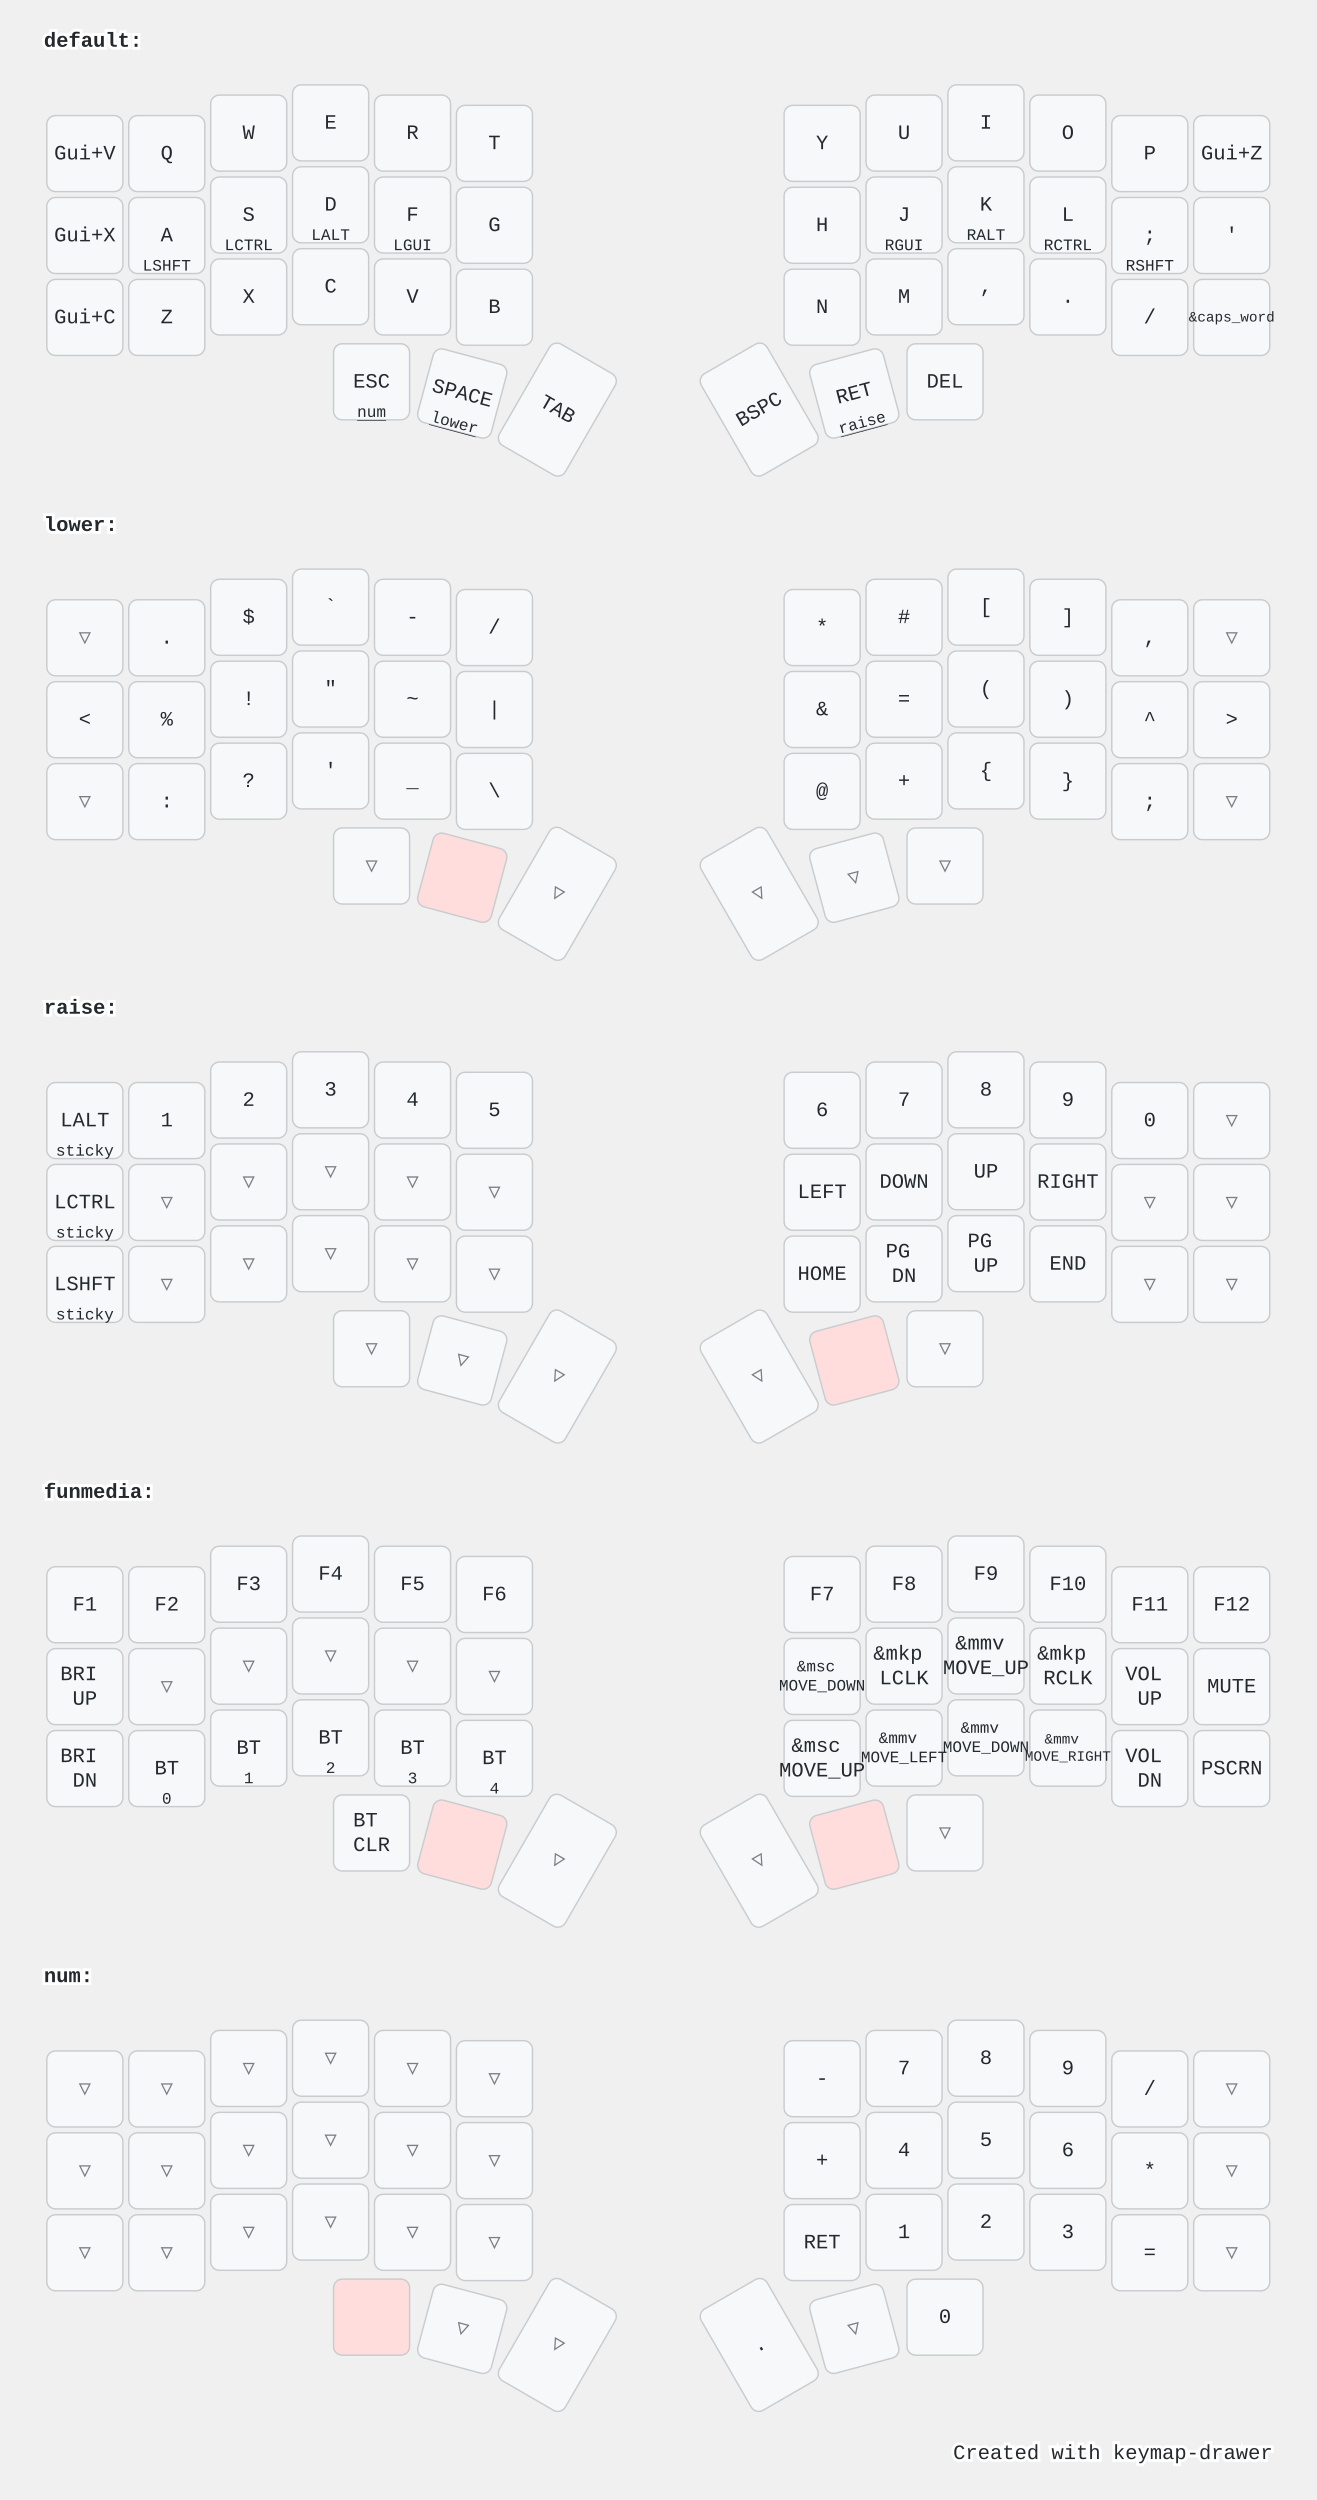
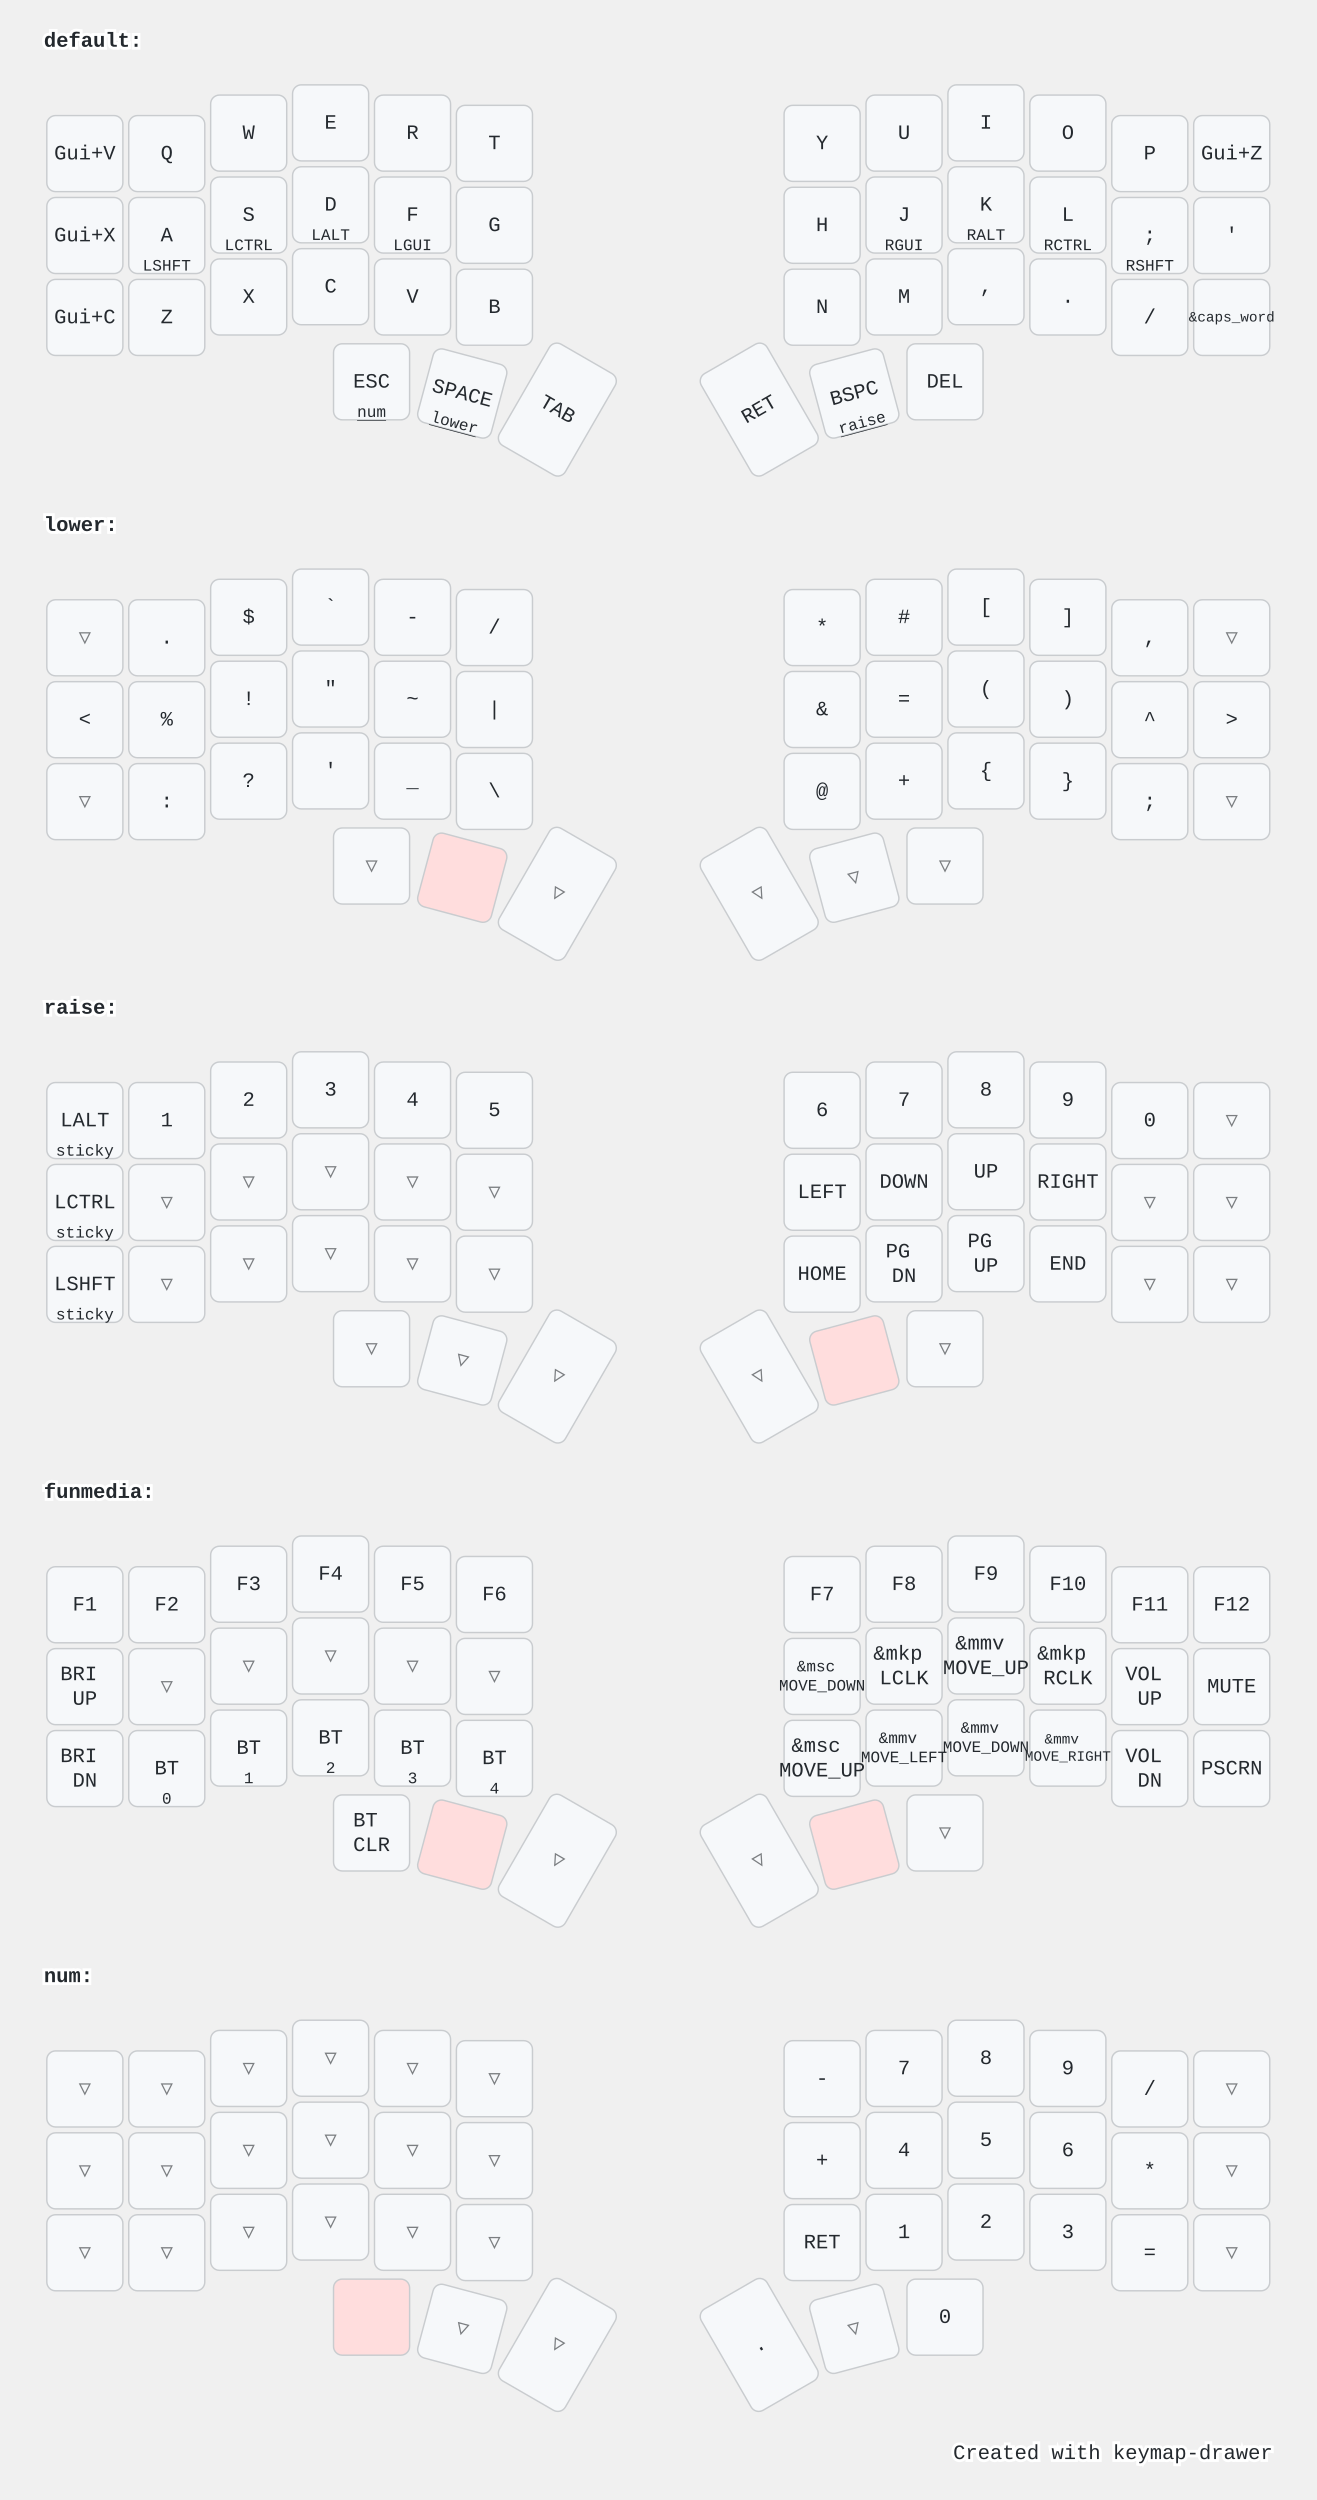
<svg xmlns="http://www.w3.org/2000/svg" width="900" height="1709" viewBox="0 0 900 1709" class="keymap">
  <style>/* inherit to force styles through use tags */
svg path {
    fill: inherit;
}

/* font and background color specifications */
svg.keymap {
    font-family: SFMono-Regular,Consolas,Liberation Mono,Menlo,monospace;
    font-size: 14px;
    font-kerning: normal;
    text-rendering: optimizeLegibility;
    fill: #24292e;
}

/* default key styling */
rect.key {
    fill: #f6f8fa;
}

rect.key, rect.combo {
    stroke: #c9cccf;
    stroke-width: 1;
}

/* default key side styling, only used is draw_key_sides is set */
rect.side {
    filter: brightness(90%);
}

/* color accent for combo boxes */
rect.combo, rect.combo-separate {
    fill: #cdf;
}

/* color accent for held keys */
rect.held, rect.combo.held {
    fill: #fdd;
}

/* color accent for ghost (optional) keys */
rect.ghost, rect.combo.ghost {
    stroke-dasharray: 4, 4;
    stroke-width: 2;
}

text {
    text-anchor: middle;
    dominant-baseline: middle;
}

/* styling for layer labels */
text.label {
    font-weight: bold;
    text-anchor: start;
    stroke: white;
    stroke-width: 4;
    paint-order: stroke;
}

/* styling for optional footer */
text.footer {
    text-anchor: end;
    dominant-baseline: auto;
    stroke: white;
    stroke-width: 4;
    paint-order: stroke;
}

/* styling for combo tap, and key non-tap label text */
text.combo, text.hold, text.shifted, text.left, text.right {
    font-size: 11px;
}

text.hold {
    text-anchor: middle;
    dominant-baseline: auto;
}

text.shifted {
    text-anchor: middle;
    dominant-baseline: hanging;
}

text.left {
    text-anchor: start;
}

text.right {
    text-anchor: end;
}

text.layer-activator {
    text-decoration: underline;
}

/* styling for hold/shifted label text in combo box */
text.combo.hold, text.combo.shifted, text.combo.left, text.combo.right {
    font-size: 8px;
}

/* lighter symbol for transparent keys */
text.trans {
    fill: #7b7e81;
}

/* styling for combo dendrons */
path.combo {
    stroke-width: 1;
    stroke: gray;
    fill: none;
}

/* Start Tabler Icons Cleanup */
/* cannot use height/width with glyphs */
.icon-tabler &gt; path {
    fill: inherit;
    stroke: inherit;
    stroke-width: 2;
}
/* hide tabler's default box */
.icon-tabler &gt; path[stroke="none"][fill="none"] {
    visibility: hidden;
}
/* End Tabler Icons Cleanup */

@media (prefers-color-scheme: dark) {
svg.keymap { fill: #d1d6db; }
rect.key { fill: #3f4750; }
rect.key, rect.combo { stroke: #60666c; }
rect.combo, rect.combo-separate { fill: #1f3d7a; }
rect.held, rect.combo.held { fill: #854747; }
text.label, text.footer { stroke: black; }
text.trans { fill: #7e8184; }
path.combo { stroke: #7f7f7f; }

}</style>
  <g transform="translate(30, 0)" class="layer-default">
    <text x="0" y="28" class="label" id="default">default:</text>
    <g transform="translate(0, 56)">
      <g transform="translate(28, 49)" class="key keypos-0">
        <rect rx="6" ry="6" x="-26" y="-26" width="52" height="52" class="key" />
        <text x="0" y="0" class="key tap">Gui+V</text>
      </g>
      <g transform="translate(84, 49)" class="key keypos-1">
        <rect rx="6" ry="6" x="-26" y="-26" width="52" height="52" class="key" />
        <text x="0" y="0" class="key tap">Q</text>
      </g>
      <g transform="translate(140, 35)" class="key keypos-2">
        <rect rx="6" ry="6" x="-26" y="-26" width="52" height="52" class="key" />
        <text x="0" y="0" class="key tap">W</text>
      </g>
      <g transform="translate(196, 28)" class="key keypos-3">
        <rect rx="6" ry="6" x="-26" y="-26" width="52" height="52" class="key" />
        <text x="0" y="0" class="key tap">E</text>
      </g>
      <g transform="translate(252, 35)" class="key keypos-4">
        <rect rx="6" ry="6" x="-26" y="-26" width="52" height="52" class="key" />
        <text x="0" y="0" class="key tap">R</text>
      </g>
      <g transform="translate(308, 42)" class="key keypos-5">
        <rect rx="6" ry="6" x="-26" y="-26" width="52" height="52" class="key" />
        <text x="0" y="0" class="key tap">T</text>
      </g>
      <g transform="translate(532, 42)" class="key keypos-6">
        <rect rx="6" ry="6" x="-26" y="-26" width="52" height="52" class="key" />
        <text x="0" y="0" class="key tap">Y</text>
      </g>
      <g transform="translate(588, 35)" class="key keypos-7">
        <rect rx="6" ry="6" x="-26" y="-26" width="52" height="52" class="key" />
        <text x="0" y="0" class="key tap">U</text>
      </g>
      <g transform="translate(644, 28)" class="key keypos-8">
        <rect rx="6" ry="6" x="-26" y="-26" width="52" height="52" class="key" />
        <text x="0" y="0" class="key tap">I</text>
      </g>
      <g transform="translate(700, 35)" class="key keypos-9">
        <rect rx="6" ry="6" x="-26" y="-26" width="52" height="52" class="key" />
        <text x="0" y="0" class="key tap">O</text>
      </g>
      <g transform="translate(756, 49)" class="key keypos-10">
        <rect rx="6" ry="6" x="-26" y="-26" width="52" height="52" class="key" />
        <text x="0" y="0" class="key tap">P</text>
      </g>
      <g transform="translate(812, 49)" class="key keypos-11">
        <rect rx="6" ry="6" x="-26" y="-26" width="52" height="52" class="key" />
        <text x="0" y="0" class="key tap">Gui+Z</text>
      </g>
      <g transform="translate(28, 105)" class="key keypos-12">
        <rect rx="6" ry="6" x="-26" y="-26" width="52" height="52" class="key" />
        <text x="0" y="0" class="key tap">Gui+X</text>
      </g>
      <g transform="translate(84, 105)" class="key keypos-13">
        <rect rx="6" ry="6" x="-26" y="-26" width="52" height="52" class="key" />
        <text x="0" y="0" class="key tap">A</text>
        <text x="0" y="24" class="key hold">LSHFT</text>
      </g>
      <g transform="translate(140, 91)" class="key keypos-14">
        <rect rx="6" ry="6" x="-26" y="-26" width="52" height="52" class="key" />
        <text x="0" y="0" class="key tap">S</text>
        <text x="0" y="24" class="key hold">LCTRL</text>
      </g>
      <g transform="translate(196, 84)" class="key keypos-15">
        <rect rx="6" ry="6" x="-26" y="-26" width="52" height="52" class="key" />
        <text x="0" y="0" class="key tap">D</text>
        <text x="0" y="24" class="key hold">LALT</text>
      </g>
      <g transform="translate(252, 91)" class="key keypos-16">
        <rect rx="6" ry="6" x="-26" y="-26" width="52" height="52" class="key" />
        <text x="0" y="0" class="key tap">F</text>
        <text x="0" y="24" class="key hold">LGUI</text>
      </g>
      <g transform="translate(308, 98)" class="key keypos-17">
        <rect rx="6" ry="6" x="-26" y="-26" width="52" height="52" class="key" />
        <text x="0" y="0" class="key tap">G</text>
      </g>
      <g transform="translate(532, 98)" class="key keypos-18">
        <rect rx="6" ry="6" x="-26" y="-26" width="52" height="52" class="key" />
        <text x="0" y="0" class="key tap">H</text>
      </g>
      <g transform="translate(588, 91)" class="key keypos-19">
        <rect rx="6" ry="6" x="-26" y="-26" width="52" height="52" class="key" />
        <text x="0" y="0" class="key tap">J</text>
        <text x="0" y="24" class="key hold">RGUI</text>
      </g>
      <g transform="translate(644, 84)" class="key keypos-20">
        <rect rx="6" ry="6" x="-26" y="-26" width="52" height="52" class="key" />
        <text x="0" y="0" class="key tap">K</text>
        <text x="0" y="24" class="key hold">RALT</text>
      </g>
      <g transform="translate(700, 91)" class="key keypos-21">
        <rect rx="6" ry="6" x="-26" y="-26" width="52" height="52" class="key" />
        <text x="0" y="0" class="key tap">L</text>
        <text x="0" y="24" class="key hold">RCTRL</text>
      </g>
      <g transform="translate(756, 105)" class="key keypos-22">
        <rect rx="6" ry="6" x="-26" y="-26" width="52" height="52" class="key" />
        <text x="0" y="0" class="key tap">;</text>
        <text x="0" y="24" class="key hold">RSHFT</text>
      </g>
      <g transform="translate(812, 105)" class="key keypos-23">
        <rect rx="6" ry="6" x="-26" y="-26" width="52" height="52" class="key" />
        <text x="0" y="0" class="key tap">'</text>
      </g>
      <g transform="translate(28, 161)" class="key keypos-24">
        <rect rx="6" ry="6" x="-26" y="-26" width="52" height="52" class="key" />
        <text x="0" y="0" class="key tap">Gui+C</text>
      </g>
      <g transform="translate(84, 161)" class="key keypos-25">
        <rect rx="6" ry="6" x="-26" y="-26" width="52" height="52" class="key" />
        <text x="0" y="0" class="key tap">Z</text>
      </g>
      <g transform="translate(140, 147)" class="key keypos-26">
        <rect rx="6" ry="6" x="-26" y="-26" width="52" height="52" class="key" />
        <text x="0" y="0" class="key tap">X</text>
      </g>
      <g transform="translate(196, 140)" class="key keypos-27">
        <rect rx="6" ry="6" x="-26" y="-26" width="52" height="52" class="key" />
        <text x="0" y="0" class="key tap">C</text>
      </g>
      <g transform="translate(252, 147)" class="key keypos-28">
        <rect rx="6" ry="6" x="-26" y="-26" width="52" height="52" class="key" />
        <text x="0" y="0" class="key tap">V</text>
      </g>
      <g transform="translate(308, 154)" class="key keypos-29">
        <rect rx="6" ry="6" x="-26" y="-26" width="52" height="52" class="key" />
        <text x="0" y="0" class="key tap">B</text>
      </g>
      <g transform="translate(532, 154)" class="key keypos-30">
        <rect rx="6" ry="6" x="-26" y="-26" width="52" height="52" class="key" />
        <text x="0" y="0" class="key tap">N</text>
      </g>
      <g transform="translate(588, 147)" class="key keypos-31">
        <rect rx="6" ry="6" x="-26" y="-26" width="52" height="52" class="key" />
        <text x="0" y="0" class="key tap">M</text>
      </g>
      <g transform="translate(644, 140)" class="key keypos-32">
        <rect rx="6" ry="6" x="-26" y="-26" width="52" height="52" class="key" />
        <text x="0" y="0" class="key tap">,</text>
      </g>
      <g transform="translate(700, 147)" class="key keypos-33">
        <rect rx="6" ry="6" x="-26" y="-26" width="52" height="52" class="key" />
        <text x="0" y="0" class="key tap">.</text>
      </g>
      <g transform="translate(756, 161)" class="key keypos-34">
        <rect rx="6" ry="6" x="-26" y="-26" width="52" height="52" class="key" />
        <text x="0" y="0" class="key tap">/</text>
      </g>
      <g transform="translate(812, 161)" class="key keypos-35">
        <rect rx="6" ry="6" x="-26" y="-26" width="52" height="52" class="key" />
        <text x="0" y="0" class="key tap">
          <tspan style="font-size: 70%">&amp;caps_word</tspan>
        </text>
      </g>
      <g transform="translate(224, 205)" class="key keypos-36">
        <rect rx="6" ry="6" x="-26" y="-26" width="52" height="52" class="key" />
        <text x="0" y="0" class="key tap">ESC</text>
        <a href="#num">
          <text x="0" y="24" class="key hold layer-activator">num</text>
        </a>
      </g>
      <g transform="translate(286, 213) rotate(15.0)" class="key keypos-37">
        <rect rx="6" ry="6" x="-26" y="-26" width="52" height="52" class="key" />
        <text x="0" y="0" class="key tap">SPACE</text>
        <a href="#lower">
          <text x="0" y="24" class="key hold layer-activator">lower</text>
        </a>
      </g>
      <g transform="translate(351, 224) rotate(30.0)" class="key keypos-38">
        <rect rx="6" ry="6" x="-26" y="-40" width="52" height="80" class="key" />
        <text x="0" y="0" class="key tap">TAB</text>
      </g>
      <g transform="translate(489, 224) rotate(-30.0)" class="key keypos-39">
        <rect rx="6" ry="6" x="-26" y="-40" width="52" height="80" class="key" />
+         <text x="0" y="0" class="key tap">RET</text>
+       </g>
+       <g transform="translate(554, 213) rotate(-15.0)" class="key keypos-40">
+         <rect rx="6" ry="6" x="-26" y="-26" width="52" height="52" class="key" />
        <text x="0" y="0" class="key tap">BSPC</text>
-       </g>
-       <g transform="translate(554, 213) rotate(-15.0)" class="key keypos-40">
-         <rect rx="6" ry="6" x="-26" y="-26" width="52" height="52" class="key" />
-         <text x="0" y="0" class="key tap">RET</text>
        <a href="#raise">
          <text x="0" y="24" class="key hold layer-activator">raise</text>
        </a>
      </g>
      <g transform="translate(616, 205)" class="key keypos-41">
        <rect rx="6" ry="6" x="-26" y="-26" width="52" height="52" class="key" />
        <text x="0" y="0" class="key tap">DEL</text>
      </g>
    </g>
  </g>
  <g transform="translate(30, 331)" class="layer-lower">
    <text x="0" y="28" class="label" id="lower">lower:</text>
    <g transform="translate(0, 56)">
      <g transform="translate(28, 49)" class="key trans keypos-0">
        <rect rx="6" ry="6" x="-26" y="-26" width="52" height="52" class="key trans" />
        <text x="0" y="0" class="key trans tap">▽</text>
      </g>
      <g transform="translate(84, 49)" class="key keypos-1">
        <rect rx="6" ry="6" x="-26" y="-26" width="52" height="52" class="key" />
        <text x="0" y="0" class="key tap">.</text>
      </g>
      <g transform="translate(140, 35)" class="key keypos-2">
        <rect rx="6" ry="6" x="-26" y="-26" width="52" height="52" class="key" />
        <text x="0" y="0" class="key tap">$</text>
      </g>
      <g transform="translate(196, 28)" class="key keypos-3">
        <rect rx="6" ry="6" x="-26" y="-26" width="52" height="52" class="key" />
        <text x="0" y="0" class="key tap">`</text>
      </g>
      <g transform="translate(252, 35)" class="key keypos-4">
        <rect rx="6" ry="6" x="-26" y="-26" width="52" height="52" class="key" />
        <text x="0" y="0" class="key tap">-</text>
      </g>
      <g transform="translate(308, 42)" class="key keypos-5">
        <rect rx="6" ry="6" x="-26" y="-26" width="52" height="52" class="key" />
        <text x="0" y="0" class="key tap">/</text>
      </g>
      <g transform="translate(532, 42)" class="key keypos-6">
        <rect rx="6" ry="6" x="-26" y="-26" width="52" height="52" class="key" />
        <text x="0" y="0" class="key tap">*</text>
      </g>
      <g transform="translate(588, 35)" class="key keypos-7">
        <rect rx="6" ry="6" x="-26" y="-26" width="52" height="52" class="key" />
        <text x="0" y="0" class="key tap">#</text>
      </g>
      <g transform="translate(644, 28)" class="key keypos-8">
        <rect rx="6" ry="6" x="-26" y="-26" width="52" height="52" class="key" />
        <text x="0" y="0" class="key tap">[</text>
      </g>
      <g transform="translate(700, 35)" class="key keypos-9">
        <rect rx="6" ry="6" x="-26" y="-26" width="52" height="52" class="key" />
        <text x="0" y="0" class="key tap">]</text>
      </g>
      <g transform="translate(756, 49)" class="key keypos-10">
        <rect rx="6" ry="6" x="-26" y="-26" width="52" height="52" class="key" />
        <text x="0" y="0" class="key tap">,</text>
      </g>
      <g transform="translate(812, 49)" class="key trans keypos-11">
        <rect rx="6" ry="6" x="-26" y="-26" width="52" height="52" class="key trans" />
        <text x="0" y="0" class="key trans tap">▽</text>
      </g>
      <g transform="translate(28, 105)" class="key keypos-12">
        <rect rx="6" ry="6" x="-26" y="-26" width="52" height="52" class="key" />
        <text x="0" y="0" class="key tap">&lt;</text>
      </g>
      <g transform="translate(84, 105)" class="key keypos-13">
        <rect rx="6" ry="6" x="-26" y="-26" width="52" height="52" class="key" />
        <text x="0" y="0" class="key tap">%</text>
      </g>
      <g transform="translate(140, 91)" class="key keypos-14">
        <rect rx="6" ry="6" x="-26" y="-26" width="52" height="52" class="key" />
        <text x="0" y="0" class="key tap">!</text>
      </g>
      <g transform="translate(196, 84)" class="key keypos-15">
        <rect rx="6" ry="6" x="-26" y="-26" width="52" height="52" class="key" />
        <text x="0" y="0" class="key tap">"</text>
      </g>
      <g transform="translate(252, 91)" class="key keypos-16">
        <rect rx="6" ry="6" x="-26" y="-26" width="52" height="52" class="key" />
        <text x="0" y="0" class="key tap">~</text>
      </g>
      <g transform="translate(308, 98)" class="key keypos-17">
        <rect rx="6" ry="6" x="-26" y="-26" width="52" height="52" class="key" />
        <text x="0" y="0" class="key tap">|</text>
      </g>
      <g transform="translate(532, 98)" class="key keypos-18">
        <rect rx="6" ry="6" x="-26" y="-26" width="52" height="52" class="key" />
        <text x="0" y="0" class="key tap">&amp;</text>
      </g>
      <g transform="translate(588, 91)" class="key keypos-19">
        <rect rx="6" ry="6" x="-26" y="-26" width="52" height="52" class="key" />
        <text x="0" y="0" class="key tap">=</text>
      </g>
      <g transform="translate(644, 84)" class="key keypos-20">
        <rect rx="6" ry="6" x="-26" y="-26" width="52" height="52" class="key" />
        <text x="0" y="0" class="key tap">(</text>
      </g>
      <g transform="translate(700, 91)" class="key keypos-21">
        <rect rx="6" ry="6" x="-26" y="-26" width="52" height="52" class="key" />
        <text x="0" y="0" class="key tap">)</text>
      </g>
      <g transform="translate(756, 105)" class="key keypos-22">
        <rect rx="6" ry="6" x="-26" y="-26" width="52" height="52" class="key" />
        <text x="0" y="0" class="key tap">^</text>
      </g>
      <g transform="translate(812, 105)" class="key keypos-23">
        <rect rx="6" ry="6" x="-26" y="-26" width="52" height="52" class="key" />
        <text x="0" y="0" class="key tap">&gt;</text>
      </g>
      <g transform="translate(28, 161)" class="key trans keypos-24">
        <rect rx="6" ry="6" x="-26" y="-26" width="52" height="52" class="key trans" />
        <text x="0" y="0" class="key trans tap">▽</text>
      </g>
      <g transform="translate(84, 161)" class="key keypos-25">
        <rect rx="6" ry="6" x="-26" y="-26" width="52" height="52" class="key" />
        <text x="0" y="0" class="key tap">:</text>
      </g>
      <g transform="translate(140, 147)" class="key keypos-26">
        <rect rx="6" ry="6" x="-26" y="-26" width="52" height="52" class="key" />
        <text x="0" y="0" class="key tap">?</text>
      </g>
      <g transform="translate(196, 140)" class="key keypos-27">
        <rect rx="6" ry="6" x="-26" y="-26" width="52" height="52" class="key" />
        <text x="0" y="0" class="key tap">'</text>
      </g>
      <g transform="translate(252, 147)" class="key keypos-28">
        <rect rx="6" ry="6" x="-26" y="-26" width="52" height="52" class="key" />
        <text x="0" y="0" class="key tap">_</text>
      </g>
      <g transform="translate(308, 154)" class="key keypos-29">
        <rect rx="6" ry="6" x="-26" y="-26" width="52" height="52" class="key" />
        <text x="0" y="0" class="key tap">\</text>
      </g>
      <g transform="translate(532, 154)" class="key keypos-30">
        <rect rx="6" ry="6" x="-26" y="-26" width="52" height="52" class="key" />
        <text x="0" y="0" class="key tap">@</text>
      </g>
      <g transform="translate(588, 147)" class="key keypos-31">
        <rect rx="6" ry="6" x="-26" y="-26" width="52" height="52" class="key" />
        <text x="0" y="0" class="key tap">+</text>
      </g>
      <g transform="translate(644, 140)" class="key keypos-32">
        <rect rx="6" ry="6" x="-26" y="-26" width="52" height="52" class="key" />
        <text x="0" y="0" class="key tap">{</text>
      </g>
      <g transform="translate(700, 147)" class="key keypos-33">
        <rect rx="6" ry="6" x="-26" y="-26" width="52" height="52" class="key" />
        <text x="0" y="0" class="key tap">}</text>
      </g>
      <g transform="translate(756, 161)" class="key keypos-34">
        <rect rx="6" ry="6" x="-26" y="-26" width="52" height="52" class="key" />
        <text x="0" y="0" class="key tap">;</text>
      </g>
      <g transform="translate(812, 161)" class="key trans keypos-35">
        <rect rx="6" ry="6" x="-26" y="-26" width="52" height="52" class="key trans" />
        <text x="0" y="0" class="key trans tap">▽</text>
      </g>
      <g transform="translate(224, 205)" class="key trans keypos-36">
        <rect rx="6" ry="6" x="-26" y="-26" width="52" height="52" class="key trans" />
        <text x="0" y="0" class="key trans tap">▽</text>
      </g>
      <g transform="translate(286, 213) rotate(15.0)" class="key held keypos-37">
        <rect rx="6" ry="6" x="-26" y="-26" width="52" height="52" class="key held" />
      </g>
      <g transform="translate(351, 224) rotate(30.0)" class="key trans keypos-38">
        <rect rx="6" ry="6" x="-26" y="-40" width="52" height="80" class="key trans" />
        <text x="0" y="0" class="key trans tap">▽</text>
      </g>
      <g transform="translate(489, 224) rotate(-30.0)" class="key trans keypos-39">
        <rect rx="6" ry="6" x="-26" y="-40" width="52" height="80" class="key trans" />
        <text x="0" y="0" class="key trans tap">▽</text>
      </g>
      <g transform="translate(554, 213) rotate(-15.0)" class="key trans keypos-40">
        <rect rx="6" ry="6" x="-26" y="-26" width="52" height="52" class="key trans" />
        <text x="0" y="0" class="key trans tap">▽</text>
      </g>
      <g transform="translate(616, 205)" class="key trans keypos-41">
        <rect rx="6" ry="6" x="-26" y="-26" width="52" height="52" class="key trans" />
        <text x="0" y="0" class="key trans tap">▽</text>
      </g>
    </g>
  </g>
  <g transform="translate(30, 661)" class="layer-raise">
    <text x="0" y="28" class="label" id="raise">raise:</text>
    <g transform="translate(0, 56)">
      <g transform="translate(28, 49)" class="key keypos-0">
        <rect rx="6" ry="6" x="-26" y="-26" width="52" height="52" class="key" />
        <text x="0" y="0" class="key tap">LALT</text>
        <text x="0" y="24" class="key hold">sticky</text>
      </g>
      <g transform="translate(84, 49)" class="key keypos-1">
        <rect rx="6" ry="6" x="-26" y="-26" width="52" height="52" class="key" />
        <text x="0" y="0" class="key tap">1</text>
      </g>
      <g transform="translate(140, 35)" class="key keypos-2">
        <rect rx="6" ry="6" x="-26" y="-26" width="52" height="52" class="key" />
        <text x="0" y="0" class="key tap">2</text>
      </g>
      <g transform="translate(196, 28)" class="key keypos-3">
        <rect rx="6" ry="6" x="-26" y="-26" width="52" height="52" class="key" />
        <text x="0" y="0" class="key tap">3</text>
      </g>
      <g transform="translate(252, 35)" class="key keypos-4">
        <rect rx="6" ry="6" x="-26" y="-26" width="52" height="52" class="key" />
        <text x="0" y="0" class="key tap">4</text>
      </g>
      <g transform="translate(308, 42)" class="key keypos-5">
        <rect rx="6" ry="6" x="-26" y="-26" width="52" height="52" class="key" />
        <text x="0" y="0" class="key tap">5</text>
      </g>
      <g transform="translate(532, 42)" class="key keypos-6">
        <rect rx="6" ry="6" x="-26" y="-26" width="52" height="52" class="key" />
        <text x="0" y="0" class="key tap">6</text>
      </g>
      <g transform="translate(588, 35)" class="key keypos-7">
        <rect rx="6" ry="6" x="-26" y="-26" width="52" height="52" class="key" />
        <text x="0" y="0" class="key tap">7</text>
      </g>
      <g transform="translate(644, 28)" class="key keypos-8">
        <rect rx="6" ry="6" x="-26" y="-26" width="52" height="52" class="key" />
        <text x="0" y="0" class="key tap">8</text>
      </g>
      <g transform="translate(700, 35)" class="key keypos-9">
        <rect rx="6" ry="6" x="-26" y="-26" width="52" height="52" class="key" />
        <text x="0" y="0" class="key tap">9</text>
      </g>
      <g transform="translate(756, 49)" class="key keypos-10">
        <rect rx="6" ry="6" x="-26" y="-26" width="52" height="52" class="key" />
        <text x="0" y="0" class="key tap">0</text>
      </g>
      <g transform="translate(812, 49)" class="key trans keypos-11">
        <rect rx="6" ry="6" x="-26" y="-26" width="52" height="52" class="key trans" />
        <text x="0" y="0" class="key trans tap">▽</text>
      </g>
      <g transform="translate(28, 105)" class="key keypos-12">
        <rect rx="6" ry="6" x="-26" y="-26" width="52" height="52" class="key" />
        <text x="0" y="0" class="key tap">LCTRL</text>
        <text x="0" y="24" class="key hold">sticky</text>
      </g>
      <g transform="translate(84, 105)" class="key trans keypos-13">
        <rect rx="6" ry="6" x="-26" y="-26" width="52" height="52" class="key trans" />
        <text x="0" y="0" class="key trans tap">▽</text>
      </g>
      <g transform="translate(140, 91)" class="key trans keypos-14">
        <rect rx="6" ry="6" x="-26" y="-26" width="52" height="52" class="key trans" />
        <text x="0" y="0" class="key trans tap">▽</text>
      </g>
      <g transform="translate(196, 84)" class="key trans keypos-15">
        <rect rx="6" ry="6" x="-26" y="-26" width="52" height="52" class="key trans" />
        <text x="0" y="0" class="key trans tap">▽</text>
      </g>
      <g transform="translate(252, 91)" class="key trans keypos-16">
        <rect rx="6" ry="6" x="-26" y="-26" width="52" height="52" class="key trans" />
        <text x="0" y="0" class="key trans tap">▽</text>
      </g>
      <g transform="translate(308, 98)" class="key trans keypos-17">
        <rect rx="6" ry="6" x="-26" y="-26" width="52" height="52" class="key trans" />
        <text x="0" y="0" class="key trans tap">▽</text>
      </g>
      <g transform="translate(532, 98)" class="key keypos-18">
        <rect rx="6" ry="6" x="-26" y="-26" width="52" height="52" class="key" />
        <text x="0" y="0" class="key tap">LEFT</text>
      </g>
      <g transform="translate(588, 91)" class="key keypos-19">
        <rect rx="6" ry="6" x="-26" y="-26" width="52" height="52" class="key" />
        <text x="0" y="0" class="key tap">DOWN</text>
      </g>
      <g transform="translate(644, 84)" class="key keypos-20">
        <rect rx="6" ry="6" x="-26" y="-26" width="52" height="52" class="key" />
        <text x="0" y="0" class="key tap">UP</text>
      </g>
      <g transform="translate(700, 91)" class="key keypos-21">
        <rect rx="6" ry="6" x="-26" y="-26" width="52" height="52" class="key" />
        <text x="0" y="0" class="key tap">RIGHT</text>
      </g>
      <g transform="translate(756, 105)" class="key trans keypos-22">
        <rect rx="6" ry="6" x="-26" y="-26" width="52" height="52" class="key trans" />
        <text x="0" y="0" class="key trans tap">▽</text>
      </g>
      <g transform="translate(812, 105)" class="key trans keypos-23">
        <rect rx="6" ry="6" x="-26" y="-26" width="52" height="52" class="key trans" />
        <text x="0" y="0" class="key trans tap">▽</text>
      </g>
      <g transform="translate(28, 161)" class="key keypos-24">
        <rect rx="6" ry="6" x="-26" y="-26" width="52" height="52" class="key" />
        <text x="0" y="0" class="key tap">LSHFT</text>
        <text x="0" y="24" class="key hold">sticky</text>
      </g>
      <g transform="translate(84, 161)" class="key trans keypos-25">
        <rect rx="6" ry="6" x="-26" y="-26" width="52" height="52" class="key trans" />
        <text x="0" y="0" class="key trans tap">▽</text>
      </g>
      <g transform="translate(140, 147)" class="key trans keypos-26">
        <rect rx="6" ry="6" x="-26" y="-26" width="52" height="52" class="key trans" />
        <text x="0" y="0" class="key trans tap">▽</text>
      </g>
      <g transform="translate(196, 140)" class="key trans keypos-27">
        <rect rx="6" ry="6" x="-26" y="-26" width="52" height="52" class="key trans" />
        <text x="0" y="0" class="key trans tap">▽</text>
      </g>
      <g transform="translate(252, 147)" class="key trans keypos-28">
        <rect rx="6" ry="6" x="-26" y="-26" width="52" height="52" class="key trans" />
        <text x="0" y="0" class="key trans tap">▽</text>
      </g>
      <g transform="translate(308, 154)" class="key trans keypos-29">
        <rect rx="6" ry="6" x="-26" y="-26" width="52" height="52" class="key trans" />
        <text x="0" y="0" class="key trans tap">▽</text>
      </g>
      <g transform="translate(532, 154)" class="key keypos-30">
        <rect rx="6" ry="6" x="-26" y="-26" width="52" height="52" class="key" />
        <text x="0" y="0" class="key tap">HOME</text>
      </g>
      <g transform="translate(588, 147)" class="key keypos-31">
        <rect rx="6" ry="6" x="-26" y="-26" width="52" height="52" class="key" />
        <text x="0" y="0" class="key tap">
          <tspan x="0" dy="-0.6em">PG</tspan>
          <tspan x="0" dy="1.2em">DN</tspan>
        </text>
      </g>
      <g transform="translate(644, 140)" class="key keypos-32">
        <rect rx="6" ry="6" x="-26" y="-26" width="52" height="52" class="key" />
        <text x="0" y="0" class="key tap">
          <tspan x="0" dy="-0.6em">PG</tspan>
          <tspan x="0" dy="1.2em">UP</tspan>
        </text>
      </g>
      <g transform="translate(700, 147)" class="key keypos-33">
        <rect rx="6" ry="6" x="-26" y="-26" width="52" height="52" class="key" />
        <text x="0" y="0" class="key tap">END</text>
      </g>
      <g transform="translate(756, 161)" class="key trans keypos-34">
        <rect rx="6" ry="6" x="-26" y="-26" width="52" height="52" class="key trans" />
        <text x="0" y="0" class="key trans tap">▽</text>
      </g>
      <g transform="translate(812, 161)" class="key trans keypos-35">
        <rect rx="6" ry="6" x="-26" y="-26" width="52" height="52" class="key trans" />
        <text x="0" y="0" class="key trans tap">▽</text>
      </g>
      <g transform="translate(224, 205)" class="key trans keypos-36">
        <rect rx="6" ry="6" x="-26" y="-26" width="52" height="52" class="key trans" />
        <text x="0" y="0" class="key trans tap">▽</text>
      </g>
      <g transform="translate(286, 213) rotate(15.0)" class="key trans keypos-37">
        <rect rx="6" ry="6" x="-26" y="-26" width="52" height="52" class="key trans" />
        <text x="0" y="0" class="key trans tap">▽</text>
      </g>
      <g transform="translate(351, 224) rotate(30.0)" class="key trans keypos-38">
        <rect rx="6" ry="6" x="-26" y="-40" width="52" height="80" class="key trans" />
        <text x="0" y="0" class="key trans tap">▽</text>
      </g>
      <g transform="translate(489, 224) rotate(-30.0)" class="key trans keypos-39">
        <rect rx="6" ry="6" x="-26" y="-40" width="52" height="80" class="key trans" />
        <text x="0" y="0" class="key trans tap">▽</text>
      </g>
      <g transform="translate(554, 213) rotate(-15.0)" class="key held keypos-40">
        <rect rx="6" ry="6" x="-26" y="-26" width="52" height="52" class="key held" />
      </g>
      <g transform="translate(616, 205)" class="key trans keypos-41">
        <rect rx="6" ry="6" x="-26" y="-26" width="52" height="52" class="key trans" />
        <text x="0" y="0" class="key trans tap">▽</text>
      </g>
    </g>
  </g>
  <g transform="translate(30, 992)" class="layer-funmedia">
    <text x="0" y="28" class="label" id="funmedia">funmedia:</text>
    <g transform="translate(0, 56)">
      <g transform="translate(28, 49)" class="key keypos-0">
        <rect rx="6" ry="6" x="-26" y="-26" width="52" height="52" class="key" />
        <text x="0" y="0" class="key tap">F1</text>
      </g>
      <g transform="translate(84, 49)" class="key keypos-1">
        <rect rx="6" ry="6" x="-26" y="-26" width="52" height="52" class="key" />
        <text x="0" y="0" class="key tap">F2</text>
      </g>
      <g transform="translate(140, 35)" class="key keypos-2">
        <rect rx="6" ry="6" x="-26" y="-26" width="52" height="52" class="key" />
        <text x="0" y="0" class="key tap">F3</text>
      </g>
      <g transform="translate(196, 28)" class="key keypos-3">
        <rect rx="6" ry="6" x="-26" y="-26" width="52" height="52" class="key" />
        <text x="0" y="0" class="key tap">F4</text>
      </g>
      <g transform="translate(252, 35)" class="key keypos-4">
        <rect rx="6" ry="6" x="-26" y="-26" width="52" height="52" class="key" />
        <text x="0" y="0" class="key tap">F5</text>
      </g>
      <g transform="translate(308, 42)" class="key keypos-5">
        <rect rx="6" ry="6" x="-26" y="-26" width="52" height="52" class="key" />
        <text x="0" y="0" class="key tap">F6</text>
      </g>
      <g transform="translate(532, 42)" class="key keypos-6">
        <rect rx="6" ry="6" x="-26" y="-26" width="52" height="52" class="key" />
        <text x="0" y="0" class="key tap">F7</text>
      </g>
      <g transform="translate(588, 35)" class="key keypos-7">
        <rect rx="6" ry="6" x="-26" y="-26" width="52" height="52" class="key" />
        <text x="0" y="0" class="key tap">F8</text>
      </g>
      <g transform="translate(644, 28)" class="key keypos-8">
        <rect rx="6" ry="6" x="-26" y="-26" width="52" height="52" class="key" />
        <text x="0" y="0" class="key tap">F9</text>
      </g>
      <g transform="translate(700, 35)" class="key keypos-9">
        <rect rx="6" ry="6" x="-26" y="-26" width="52" height="52" class="key" />
        <text x="0" y="0" class="key tap">F10</text>
      </g>
      <g transform="translate(756, 49)" class="key keypos-10">
        <rect rx="6" ry="6" x="-26" y="-26" width="52" height="52" class="key" />
        <text x="0" y="0" class="key tap">F11</text>
      </g>
      <g transform="translate(812, 49)" class="key keypos-11">
        <rect rx="6" ry="6" x="-26" y="-26" width="52" height="52" class="key" />
        <text x="0" y="0" class="key tap">F12</text>
      </g>
      <g transform="translate(28, 105)" class="key keypos-12">
        <rect rx="6" ry="6" x="-26" y="-26" width="52" height="52" class="key" />
        <text x="0" y="0" class="key tap">
          <tspan x="0" dy="-0.6em">BRI</tspan>
          <tspan x="0" dy="1.2em">UP</tspan>
        </text>
      </g>
      <g transform="translate(84, 105)" class="key trans keypos-13">
        <rect rx="6" ry="6" x="-26" y="-26" width="52" height="52" class="key trans" />
        <text x="0" y="0" class="key trans tap">▽</text>
      </g>
      <g transform="translate(140, 91)" class="key trans keypos-14">
        <rect rx="6" ry="6" x="-26" y="-26" width="52" height="52" class="key trans" />
        <text x="0" y="0" class="key trans tap">▽</text>
      </g>
      <g transform="translate(196, 84)" class="key trans keypos-15">
        <rect rx="6" ry="6" x="-26" y="-26" width="52" height="52" class="key trans" />
        <text x="0" y="0" class="key trans tap">▽</text>
      </g>
      <g transform="translate(252, 91)" class="key trans keypos-16">
        <rect rx="6" ry="6" x="-26" y="-26" width="52" height="52" class="key trans" />
        <text x="0" y="0" class="key trans tap">▽</text>
      </g>
      <g transform="translate(308, 98)" class="key trans keypos-17">
        <rect rx="6" ry="6" x="-26" y="-26" width="52" height="52" class="key trans" />
        <text x="0" y="0" class="key trans tap">▽</text>
      </g>
      <g transform="translate(532, 98)" class="key keypos-18">
        <rect rx="6" ry="6" x="-26" y="-26" width="52" height="52" class="key" />
        <text x="0" y="0" class="key tap">
          <tspan x="0" dy="-0.6em" style="font-size: 78%">&amp;msc</tspan>
          <tspan x="0" dy="1.2em" style="font-size: 78%">MOVE_DOWN</tspan>
        </text>
      </g>
      <g transform="translate(588, 91)" class="key keypos-19">
        <rect rx="6" ry="6" x="-26" y="-26" width="52" height="52" class="key" />
        <text x="0" y="0" class="key tap">
          <tspan x="0" dy="-0.6em">&amp;mkp</tspan>
          <tspan x="0" dy="1.2em">LCLK</tspan>
        </text>
      </g>
      <g transform="translate(644, 84)" class="key keypos-20">
        <rect rx="6" ry="6" x="-26" y="-26" width="52" height="52" class="key" />
        <text x="0" y="0" class="key tap">
          <tspan x="0" dy="-0.6em">&amp;mmv</tspan>
          <tspan x="0" dy="1.2em">MOVE_UP</tspan>
        </text>
      </g>
      <g transform="translate(700, 91)" class="key keypos-21">
        <rect rx="6" ry="6" x="-26" y="-26" width="52" height="52" class="key" />
        <text x="0" y="0" class="key tap">
          <tspan x="0" dy="-0.6em">&amp;mkp</tspan>
          <tspan x="0" dy="1.2em">RCLK</tspan>
        </text>
      </g>
      <g transform="translate(756, 105)" class="key keypos-22">
        <rect rx="6" ry="6" x="-26" y="-26" width="52" height="52" class="key" />
        <text x="0" y="0" class="key tap">
          <tspan x="0" dy="-0.6em">VOL</tspan>
          <tspan x="0" dy="1.2em">UP</tspan>
        </text>
      </g>
      <g transform="translate(812, 105)" class="key keypos-23">
        <rect rx="6" ry="6" x="-26" y="-26" width="52" height="52" class="key" />
        <text x="0" y="0" class="key tap">MUTE</text>
      </g>
      <g transform="translate(28, 161)" class="key keypos-24">
        <rect rx="6" ry="6" x="-26" y="-26" width="52" height="52" class="key" />
        <text x="0" y="0" class="key tap">
          <tspan x="0" dy="-0.6em">BRI</tspan>
          <tspan x="0" dy="1.2em">DN</tspan>
        </text>
      </g>
      <g transform="translate(84, 161)" class="key keypos-25">
        <rect rx="6" ry="6" x="-26" y="-26" width="52" height="52" class="key" />
        <text x="0" y="0" class="key tap">BT</text>
        <text x="0" y="24" class="key hold">0</text>
      </g>
      <g transform="translate(140, 147)" class="key keypos-26">
        <rect rx="6" ry="6" x="-26" y="-26" width="52" height="52" class="key" />
        <text x="0" y="0" class="key tap">BT</text>
        <text x="0" y="24" class="key hold">1</text>
      </g>
      <g transform="translate(196, 140)" class="key keypos-27">
        <rect rx="6" ry="6" x="-26" y="-26" width="52" height="52" class="key" />
        <text x="0" y="0" class="key tap">BT</text>
        <text x="0" y="24" class="key hold">2</text>
      </g>
      <g transform="translate(252, 147)" class="key keypos-28">
        <rect rx="6" ry="6" x="-26" y="-26" width="52" height="52" class="key" />
        <text x="0" y="0" class="key tap">BT</text>
        <text x="0" y="24" class="key hold">3</text>
      </g>
      <g transform="translate(308, 154)" class="key keypos-29">
        <rect rx="6" ry="6" x="-26" y="-26" width="52" height="52" class="key" />
        <text x="0" y="0" class="key tap">BT</text>
        <text x="0" y="24" class="key hold">4</text>
      </g>
      <g transform="translate(532, 154)" class="key keypos-30">
        <rect rx="6" ry="6" x="-26" y="-26" width="52" height="52" class="key" />
        <text x="0" y="0" class="key tap">
          <tspan x="0" dy="-0.6em">&amp;msc</tspan>
          <tspan x="0" dy="1.2em">MOVE_UP</tspan>
        </text>
      </g>
      <g transform="translate(588, 147)" class="key keypos-31">
        <rect rx="6" ry="6" x="-26" y="-26" width="52" height="52" class="key" />
        <text x="0" y="0" class="key tap">
          <tspan x="0" dy="-0.6em" style="font-size: 78%">&amp;mmv</tspan>
          <tspan x="0" dy="1.2em" style="font-size: 78%">MOVE_LEFT</tspan>
        </text>
      </g>
      <g transform="translate(644, 140)" class="key keypos-32">
        <rect rx="6" ry="6" x="-26" y="-26" width="52" height="52" class="key" />
        <text x="0" y="0" class="key tap">
          <tspan x="0" dy="-0.6em" style="font-size: 78%">&amp;mmv</tspan>
          <tspan x="0" dy="1.2em" style="font-size: 78%">MOVE_DOWN</tspan>
        </text>
      </g>
      <g transform="translate(700, 147)" class="key keypos-33">
        <rect rx="6" ry="6" x="-26" y="-26" width="52" height="52" class="key" />
        <text x="0" y="0" class="key tap">
          <tspan x="0" dy="-0.6em" style="font-size: 70%">&amp;mmv</tspan>
          <tspan x="0" dy="1.2em" style="font-size: 70%">MOVE_RIGHT</tspan>
        </text>
      </g>
      <g transform="translate(756, 161)" class="key keypos-34">
        <rect rx="6" ry="6" x="-26" y="-26" width="52" height="52" class="key" />
        <text x="0" y="0" class="key tap">
          <tspan x="0" dy="-0.6em">VOL</tspan>
          <tspan x="0" dy="1.2em">DN</tspan>
        </text>
      </g>
      <g transform="translate(812, 161)" class="key keypos-35">
        <rect rx="6" ry="6" x="-26" y="-26" width="52" height="52" class="key" />
        <text x="0" y="0" class="key tap">PSCRN</text>
      </g>
      <g transform="translate(224, 205)" class="key keypos-36">
        <rect rx="6" ry="6" x="-26" y="-26" width="52" height="52" class="key" />
        <text x="0" y="0" class="key tap">
          <tspan x="0" dy="-0.6em">BT</tspan>
          <tspan x="0" dy="1.2em">CLR</tspan>
        </text>
      </g>
      <g transform="translate(286, 213) rotate(15.0)" class="key held keypos-37">
        <rect rx="6" ry="6" x="-26" y="-26" width="52" height="52" class="key held" />
      </g>
      <g transform="translate(351, 224) rotate(30.0)" class="key trans keypos-38">
        <rect rx="6" ry="6" x="-26" y="-40" width="52" height="80" class="key trans" />
        <text x="0" y="0" class="key trans tap">▽</text>
      </g>
      <g transform="translate(489, 224) rotate(-30.0)" class="key trans keypos-39">
        <rect rx="6" ry="6" x="-26" y="-40" width="52" height="80" class="key trans" />
        <text x="0" y="0" class="key trans tap">▽</text>
      </g>
      <g transform="translate(554, 213) rotate(-15.0)" class="key held keypos-40">
        <rect rx="6" ry="6" x="-26" y="-26" width="52" height="52" class="key held" />
      </g>
      <g transform="translate(616, 205)" class="key trans keypos-41">
        <rect rx="6" ry="6" x="-26" y="-26" width="52" height="52" class="key trans" />
        <text x="0" y="0" class="key trans tap">▽</text>
      </g>
    </g>
  </g>
  <g transform="translate(30, 1323)" class="layer-num">
    <text x="0" y="28" class="label" id="num">num:</text>
    <g transform="translate(0, 56)">
      <g transform="translate(28, 49)" class="key trans keypos-0">
        <rect rx="6" ry="6" x="-26" y="-26" width="52" height="52" class="key trans" />
        <text x="0" y="0" class="key trans tap">▽</text>
      </g>
      <g transform="translate(84, 49)" class="key trans keypos-1">
        <rect rx="6" ry="6" x="-26" y="-26" width="52" height="52" class="key trans" />
        <text x="0" y="0" class="key trans tap">▽</text>
      </g>
      <g transform="translate(140, 35)" class="key trans keypos-2">
        <rect rx="6" ry="6" x="-26" y="-26" width="52" height="52" class="key trans" />
        <text x="0" y="0" class="key trans tap">▽</text>
      </g>
      <g transform="translate(196, 28)" class="key trans keypos-3">
        <rect rx="6" ry="6" x="-26" y="-26" width="52" height="52" class="key trans" />
        <text x="0" y="0" class="key trans tap">▽</text>
      </g>
      <g transform="translate(252, 35)" class="key trans keypos-4">
        <rect rx="6" ry="6" x="-26" y="-26" width="52" height="52" class="key trans" />
        <text x="0" y="0" class="key trans tap">▽</text>
      </g>
      <g transform="translate(308, 42)" class="key trans keypos-5">
        <rect rx="6" ry="6" x="-26" y="-26" width="52" height="52" class="key trans" />
        <text x="0" y="0" class="key trans tap">▽</text>
      </g>
      <g transform="translate(532, 42)" class="key keypos-6">
        <rect rx="6" ry="6" x="-26" y="-26" width="52" height="52" class="key" />
        <text x="0" y="0" class="key tap">-</text>
      </g>
      <g transform="translate(588, 35)" class="key keypos-7">
        <rect rx="6" ry="6" x="-26" y="-26" width="52" height="52" class="key" />
        <text x="0" y="0" class="key tap">7</text>
      </g>
      <g transform="translate(644, 28)" class="key keypos-8">
        <rect rx="6" ry="6" x="-26" y="-26" width="52" height="52" class="key" />
        <text x="0" y="0" class="key tap">8</text>
      </g>
      <g transform="translate(700, 35)" class="key keypos-9">
        <rect rx="6" ry="6" x="-26" y="-26" width="52" height="52" class="key" />
        <text x="0" y="0" class="key tap">9</text>
      </g>
      <g transform="translate(756, 49)" class="key keypos-10">
        <rect rx="6" ry="6" x="-26" y="-26" width="52" height="52" class="key" />
        <text x="0" y="0" class="key tap">/</text>
      </g>
      <g transform="translate(812, 49)" class="key trans keypos-11">
        <rect rx="6" ry="6" x="-26" y="-26" width="52" height="52" class="key trans" />
        <text x="0" y="0" class="key trans tap">▽</text>
      </g>
      <g transform="translate(28, 105)" class="key trans keypos-12">
        <rect rx="6" ry="6" x="-26" y="-26" width="52" height="52" class="key trans" />
        <text x="0" y="0" class="key trans tap">▽</text>
      </g>
      <g transform="translate(84, 105)" class="key trans keypos-13">
        <rect rx="6" ry="6" x="-26" y="-26" width="52" height="52" class="key trans" />
        <text x="0" y="0" class="key trans tap">▽</text>
      </g>
      <g transform="translate(140, 91)" class="key trans keypos-14">
        <rect rx="6" ry="6" x="-26" y="-26" width="52" height="52" class="key trans" />
        <text x="0" y="0" class="key trans tap">▽</text>
      </g>
      <g transform="translate(196, 84)" class="key trans keypos-15">
        <rect rx="6" ry="6" x="-26" y="-26" width="52" height="52" class="key trans" />
        <text x="0" y="0" class="key trans tap">▽</text>
      </g>
      <g transform="translate(252, 91)" class="key trans keypos-16">
        <rect rx="6" ry="6" x="-26" y="-26" width="52" height="52" class="key trans" />
        <text x="0" y="0" class="key trans tap">▽</text>
      </g>
      <g transform="translate(308, 98)" class="key trans keypos-17">
        <rect rx="6" ry="6" x="-26" y="-26" width="52" height="52" class="key trans" />
        <text x="0" y="0" class="key trans tap">▽</text>
      </g>
      <g transform="translate(532, 98)" class="key keypos-18">
        <rect rx="6" ry="6" x="-26" y="-26" width="52" height="52" class="key" />
        <text x="0" y="0" class="key tap">+</text>
      </g>
      <g transform="translate(588, 91)" class="key keypos-19">
        <rect rx="6" ry="6" x="-26" y="-26" width="52" height="52" class="key" />
        <text x="0" y="0" class="key tap">4</text>
      </g>
      <g transform="translate(644, 84)" class="key keypos-20">
        <rect rx="6" ry="6" x="-26" y="-26" width="52" height="52" class="key" />
        <text x="0" y="0" class="key tap">5</text>
      </g>
      <g transform="translate(700, 91)" class="key keypos-21">
        <rect rx="6" ry="6" x="-26" y="-26" width="52" height="52" class="key" />
        <text x="0" y="0" class="key tap">6</text>
      </g>
      <g transform="translate(756, 105)" class="key keypos-22">
        <rect rx="6" ry="6" x="-26" y="-26" width="52" height="52" class="key" />
        <text x="0" y="0" class="key tap">*</text>
      </g>
      <g transform="translate(812, 105)" class="key trans keypos-23">
        <rect rx="6" ry="6" x="-26" y="-26" width="52" height="52" class="key trans" />
        <text x="0" y="0" class="key trans tap">▽</text>
      </g>
      <g transform="translate(28, 161)" class="key trans keypos-24">
        <rect rx="6" ry="6" x="-26" y="-26" width="52" height="52" class="key trans" />
        <text x="0" y="0" class="key trans tap">▽</text>
      </g>
      <g transform="translate(84, 161)" class="key trans keypos-25">
        <rect rx="6" ry="6" x="-26" y="-26" width="52" height="52" class="key trans" />
        <text x="0" y="0" class="key trans tap">▽</text>
      </g>
      <g transform="translate(140, 147)" class="key trans keypos-26">
        <rect rx="6" ry="6" x="-26" y="-26" width="52" height="52" class="key trans" />
        <text x="0" y="0" class="key trans tap">▽</text>
      </g>
      <g transform="translate(196, 140)" class="key trans keypos-27">
        <rect rx="6" ry="6" x="-26" y="-26" width="52" height="52" class="key trans" />
        <text x="0" y="0" class="key trans tap">▽</text>
      </g>
      <g transform="translate(252, 147)" class="key trans keypos-28">
        <rect rx="6" ry="6" x="-26" y="-26" width="52" height="52" class="key trans" />
        <text x="0" y="0" class="key trans tap">▽</text>
      </g>
      <g transform="translate(308, 154)" class="key trans keypos-29">
        <rect rx="6" ry="6" x="-26" y="-26" width="52" height="52" class="key trans" />
        <text x="0" y="0" class="key trans tap">▽</text>
      </g>
      <g transform="translate(532, 154)" class="key keypos-30">
        <rect rx="6" ry="6" x="-26" y="-26" width="52" height="52" class="key" />
        <text x="0" y="0" class="key tap">RET</text>
      </g>
      <g transform="translate(588, 147)" class="key keypos-31">
        <rect rx="6" ry="6" x="-26" y="-26" width="52" height="52" class="key" />
        <text x="0" y="0" class="key tap">1</text>
      </g>
      <g transform="translate(644, 140)" class="key keypos-32">
        <rect rx="6" ry="6" x="-26" y="-26" width="52" height="52" class="key" />
        <text x="0" y="0" class="key tap">2</text>
      </g>
      <g transform="translate(700, 147)" class="key keypos-33">
        <rect rx="6" ry="6" x="-26" y="-26" width="52" height="52" class="key" />
        <text x="0" y="0" class="key tap">3</text>
      </g>
      <g transform="translate(756, 161)" class="key keypos-34">
        <rect rx="6" ry="6" x="-26" y="-26" width="52" height="52" class="key" />
        <text x="0" y="0" class="key tap">=</text>
      </g>
      <g transform="translate(812, 161)" class="key trans keypos-35">
        <rect rx="6" ry="6" x="-26" y="-26" width="52" height="52" class="key trans" />
        <text x="0" y="0" class="key trans tap">▽</text>
      </g>
      <g transform="translate(224, 205)" class="key held keypos-36">
        <rect rx="6" ry="6" x="-26" y="-26" width="52" height="52" class="key held" />
      </g>
      <g transform="translate(286, 213) rotate(15.0)" class="key trans keypos-37">
        <rect rx="6" ry="6" x="-26" y="-26" width="52" height="52" class="key trans" />
        <text x="0" y="0" class="key trans tap">▽</text>
      </g>
      <g transform="translate(351, 224) rotate(30.0)" class="key trans keypos-38">
        <rect rx="6" ry="6" x="-26" y="-40" width="52" height="80" class="key trans" />
        <text x="0" y="0" class="key trans tap">▽</text>
      </g>
      <g transform="translate(489, 224) rotate(-30.0)" class="key keypos-39">
        <rect rx="6" ry="6" x="-26" y="-40" width="52" height="80" class="key" />
        <text x="0" y="0" class="key tap">.</text>
      </g>
      <g transform="translate(554, 213) rotate(-15.0)" class="key trans keypos-40">
        <rect rx="6" ry="6" x="-26" y="-26" width="52" height="52" class="key trans" />
        <text x="0" y="0" class="key trans tap">▽</text>
      </g>
      <g transform="translate(616, 205)" class="key keypos-41">
        <rect rx="6" ry="6" x="-26" y="-26" width="52" height="52" class="key" />
        <text x="0" y="0" class="key tap">0</text>
      </g>
    </g>
  </g>
  <text x="870.0" y="1681.0" class="footer">Created with <a href="https://github.com/caksoylar/keymap-drawer">keymap-drawer</a>
  </text>
</svg>
